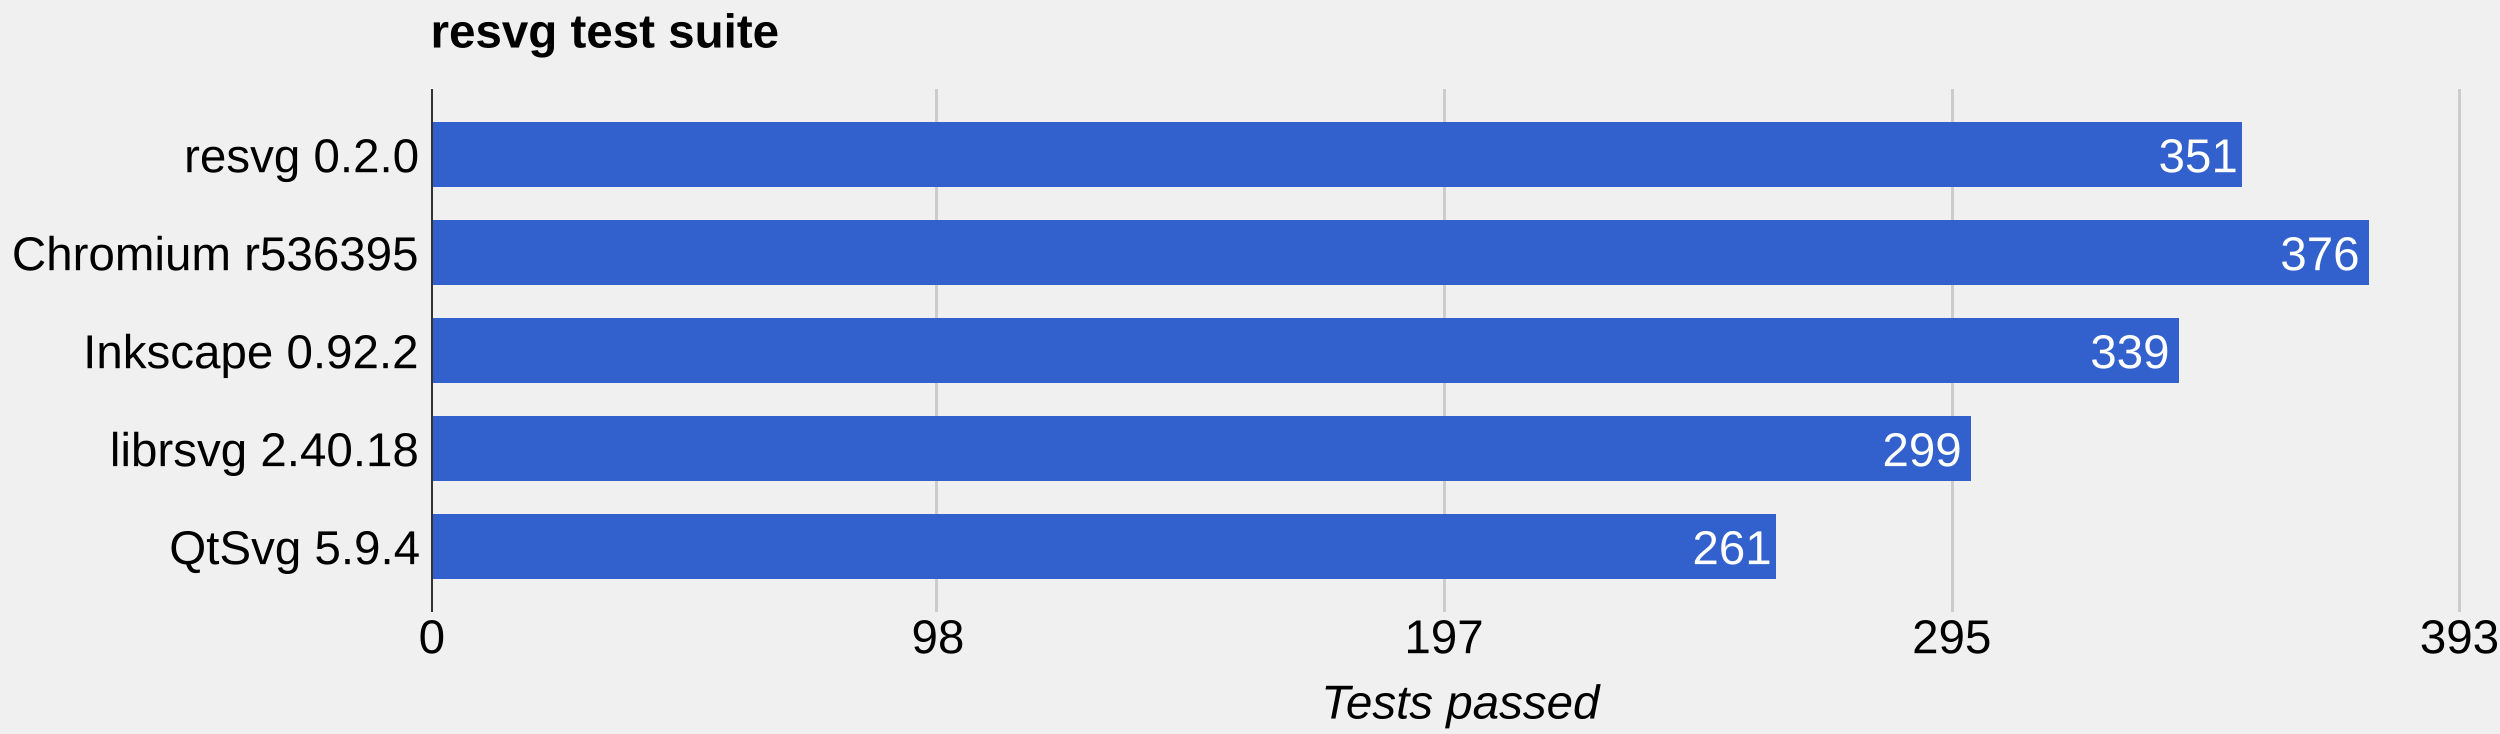
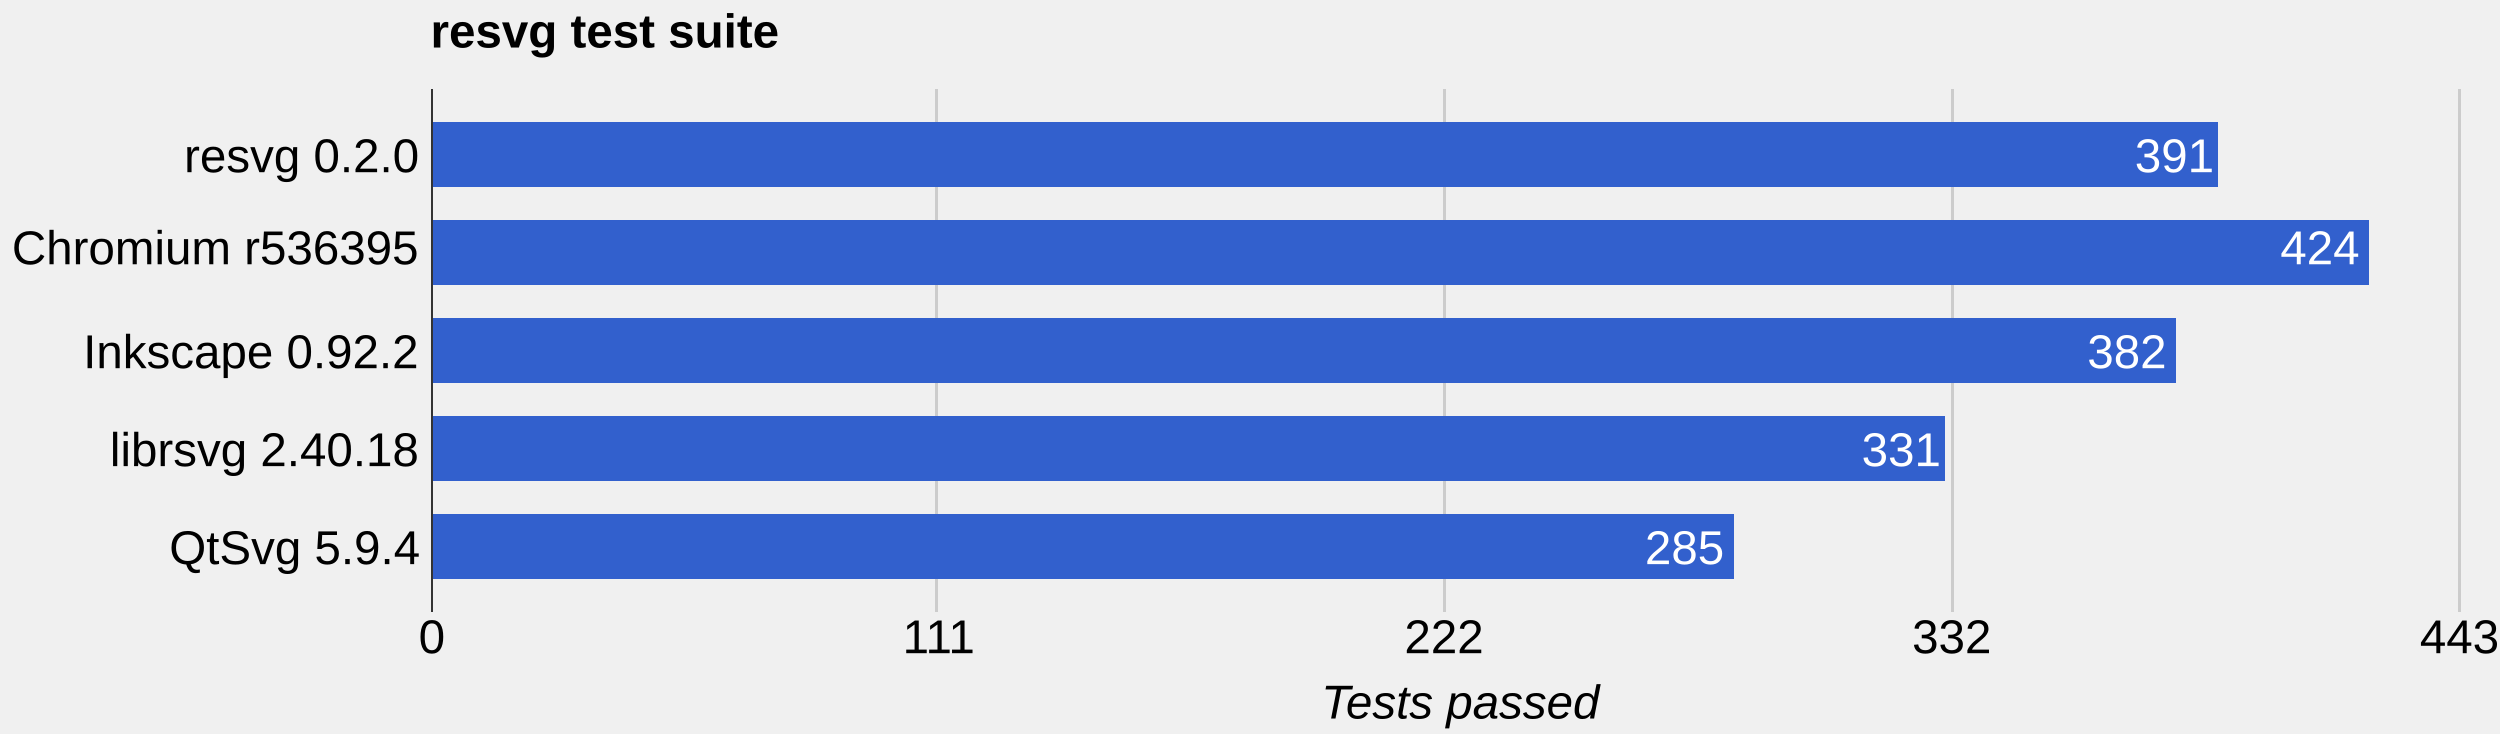
<svg xmlns="http://www.w3.org/2000/svg" height="247" shape-rendering="crispEdges" width="842">
  <text font-family="Arial" font-size="16" font-weight="bold" x="145" y="16">resvg test suite</text>
  <text font-family="Arial" font-size="16" x="62" y="58">resvg 0.2.0</text>
-   <text font-family="Arial" font-size="16" x="4" y="91">Chromium r536395</text>
+   <text font-family="Arial" font-size="16" x="4" y="89">Chromium r536395</text>
  <text font-family="Arial" font-size="16" x="28" y="124">Inkscape 0.92.2</text>
  <text font-family="Arial" font-size="16" x="37" y="157">librsvg 2.40.18</text>
  <text font-family="Arial" font-size="16" x="57" y="190">QtSvg 5.9.4</text>
  <rect fill="#ccc" height="176" width="1" x="145" y="30" />
  <text fill="#000" font-family="Arial" font-size="16" x="141" y="220">0</text>
  <rect fill="#ccc" height="176" width="1" x="315" y="30" />
-   <text fill="#000" font-family="Arial" font-size="16" x="307" y="220">98</text>
+   <text fill="#000" font-family="Arial" font-size="16" x="304" y="220">111</text>
  <rect fill="#ccc" height="176" width="1" x="486" y="30" />
-   <text fill="#000" font-family="Arial" font-size="16" x="473" y="220">197</text>
+   <text fill="#000" font-family="Arial" font-size="16" x="473" y="220">222</text>
  <rect fill="#ccc" height="176" width="1" x="657" y="30" />
-   <text fill="#000" font-family="Arial" font-size="16" x="644" y="220">295</text>
+   <text fill="#000" font-family="Arial" font-size="16" x="644" y="220">332</text>
  <rect fill="#ccc" height="176" width="1" x="828" y="30" />
-   <text fill="#000" font-family="Arial" font-size="16" x="815" y="220">393</text>
-   <rect fill="#3260cd" height="22" width="610" x="145" y="41" />
-   <text fill="#fff" font-family="Arial" font-size="16" x="727" y="58">351</text>
+   <text fill="#000" font-family="Arial" font-size="16" x="815" y="220">443</text>
+   <rect fill="#3260cd" height="22" width="602" x="145" y="41" />
+   <text fill="#fff" font-family="Arial" font-size="16" x="719" y="58">391</text>
  <rect fill="#3260cd" height="22" width="653" x="145" y="74" />
-   <text fill="#fff" font-family="Arial" font-size="16" x="768" y="91">376</text>
-   <rect fill="#3260cd" height="22" width="589" x="145" y="107" />
-   <text fill="#fff" font-family="Arial" font-size="16" x="704" y="124">339</text>
-   <rect fill="#3260cd" height="22" width="519" x="145" y="140" />
-   <text fill="#fff" font-family="Arial" font-size="16" x="634" y="157">299</text>
-   <rect fill="#3260cd" height="22" width="453" x="145" y="173" />
-   <text fill="#fff" font-family="Arial" font-size="16" x="570" y="190">261</text>
+   <text fill="#fff" font-family="Arial" font-size="16" x="768" y="89">424</text>
+   <rect fill="#3260cd" height="22" width="588" x="145" y="107" />
+   <text fill="#fff" font-family="Arial" font-size="16" x="703" y="124">382</text>
+   <rect fill="#3260cd" height="22" width="510" x="145" y="140" />
+   <text fill="#fff" font-family="Arial" font-size="16" x="627" y="157">331</text>
+   <rect fill="#3260cd" height="22" width="439" x="145" y="173" />
+   <text fill="#fff" font-family="Arial" font-size="16" x="554" y="190">285</text>
  <rect fill="#333" height="176" width="1" x="145" y="30" />
  <text font-family="Arial" font-size="16" font-style="italic" x="445" y="242">Tests passed</text>
</svg>
